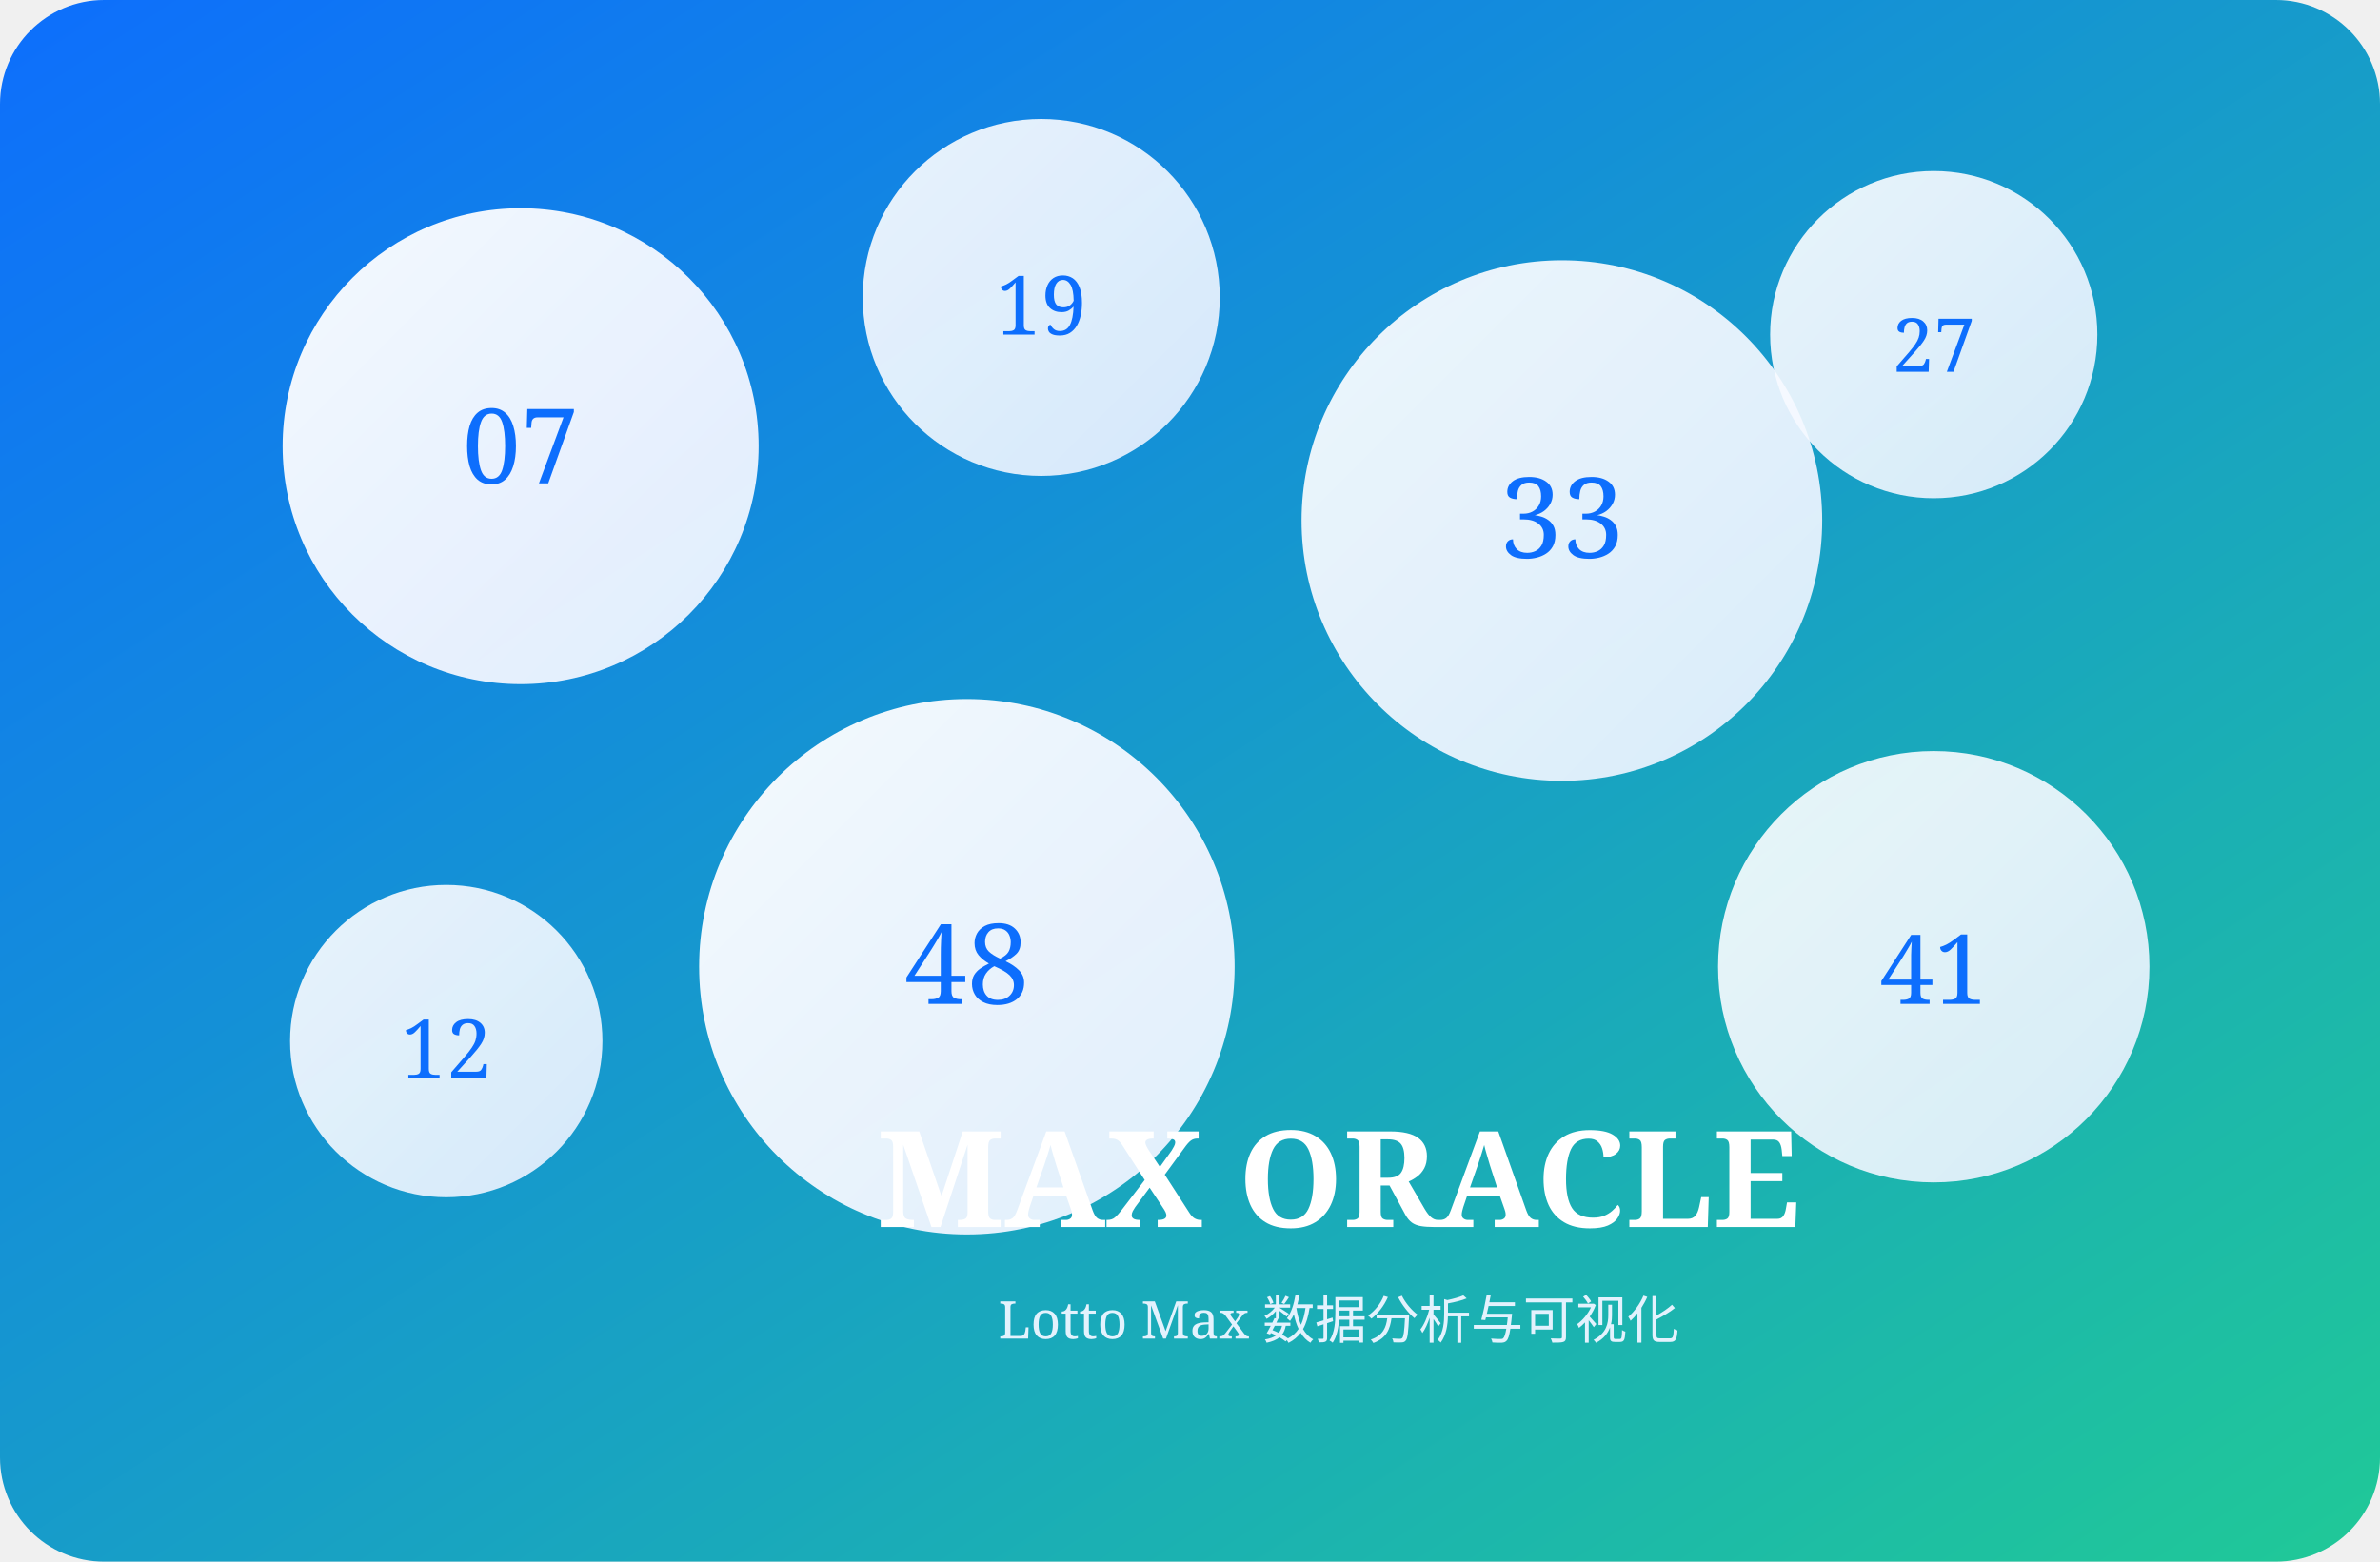
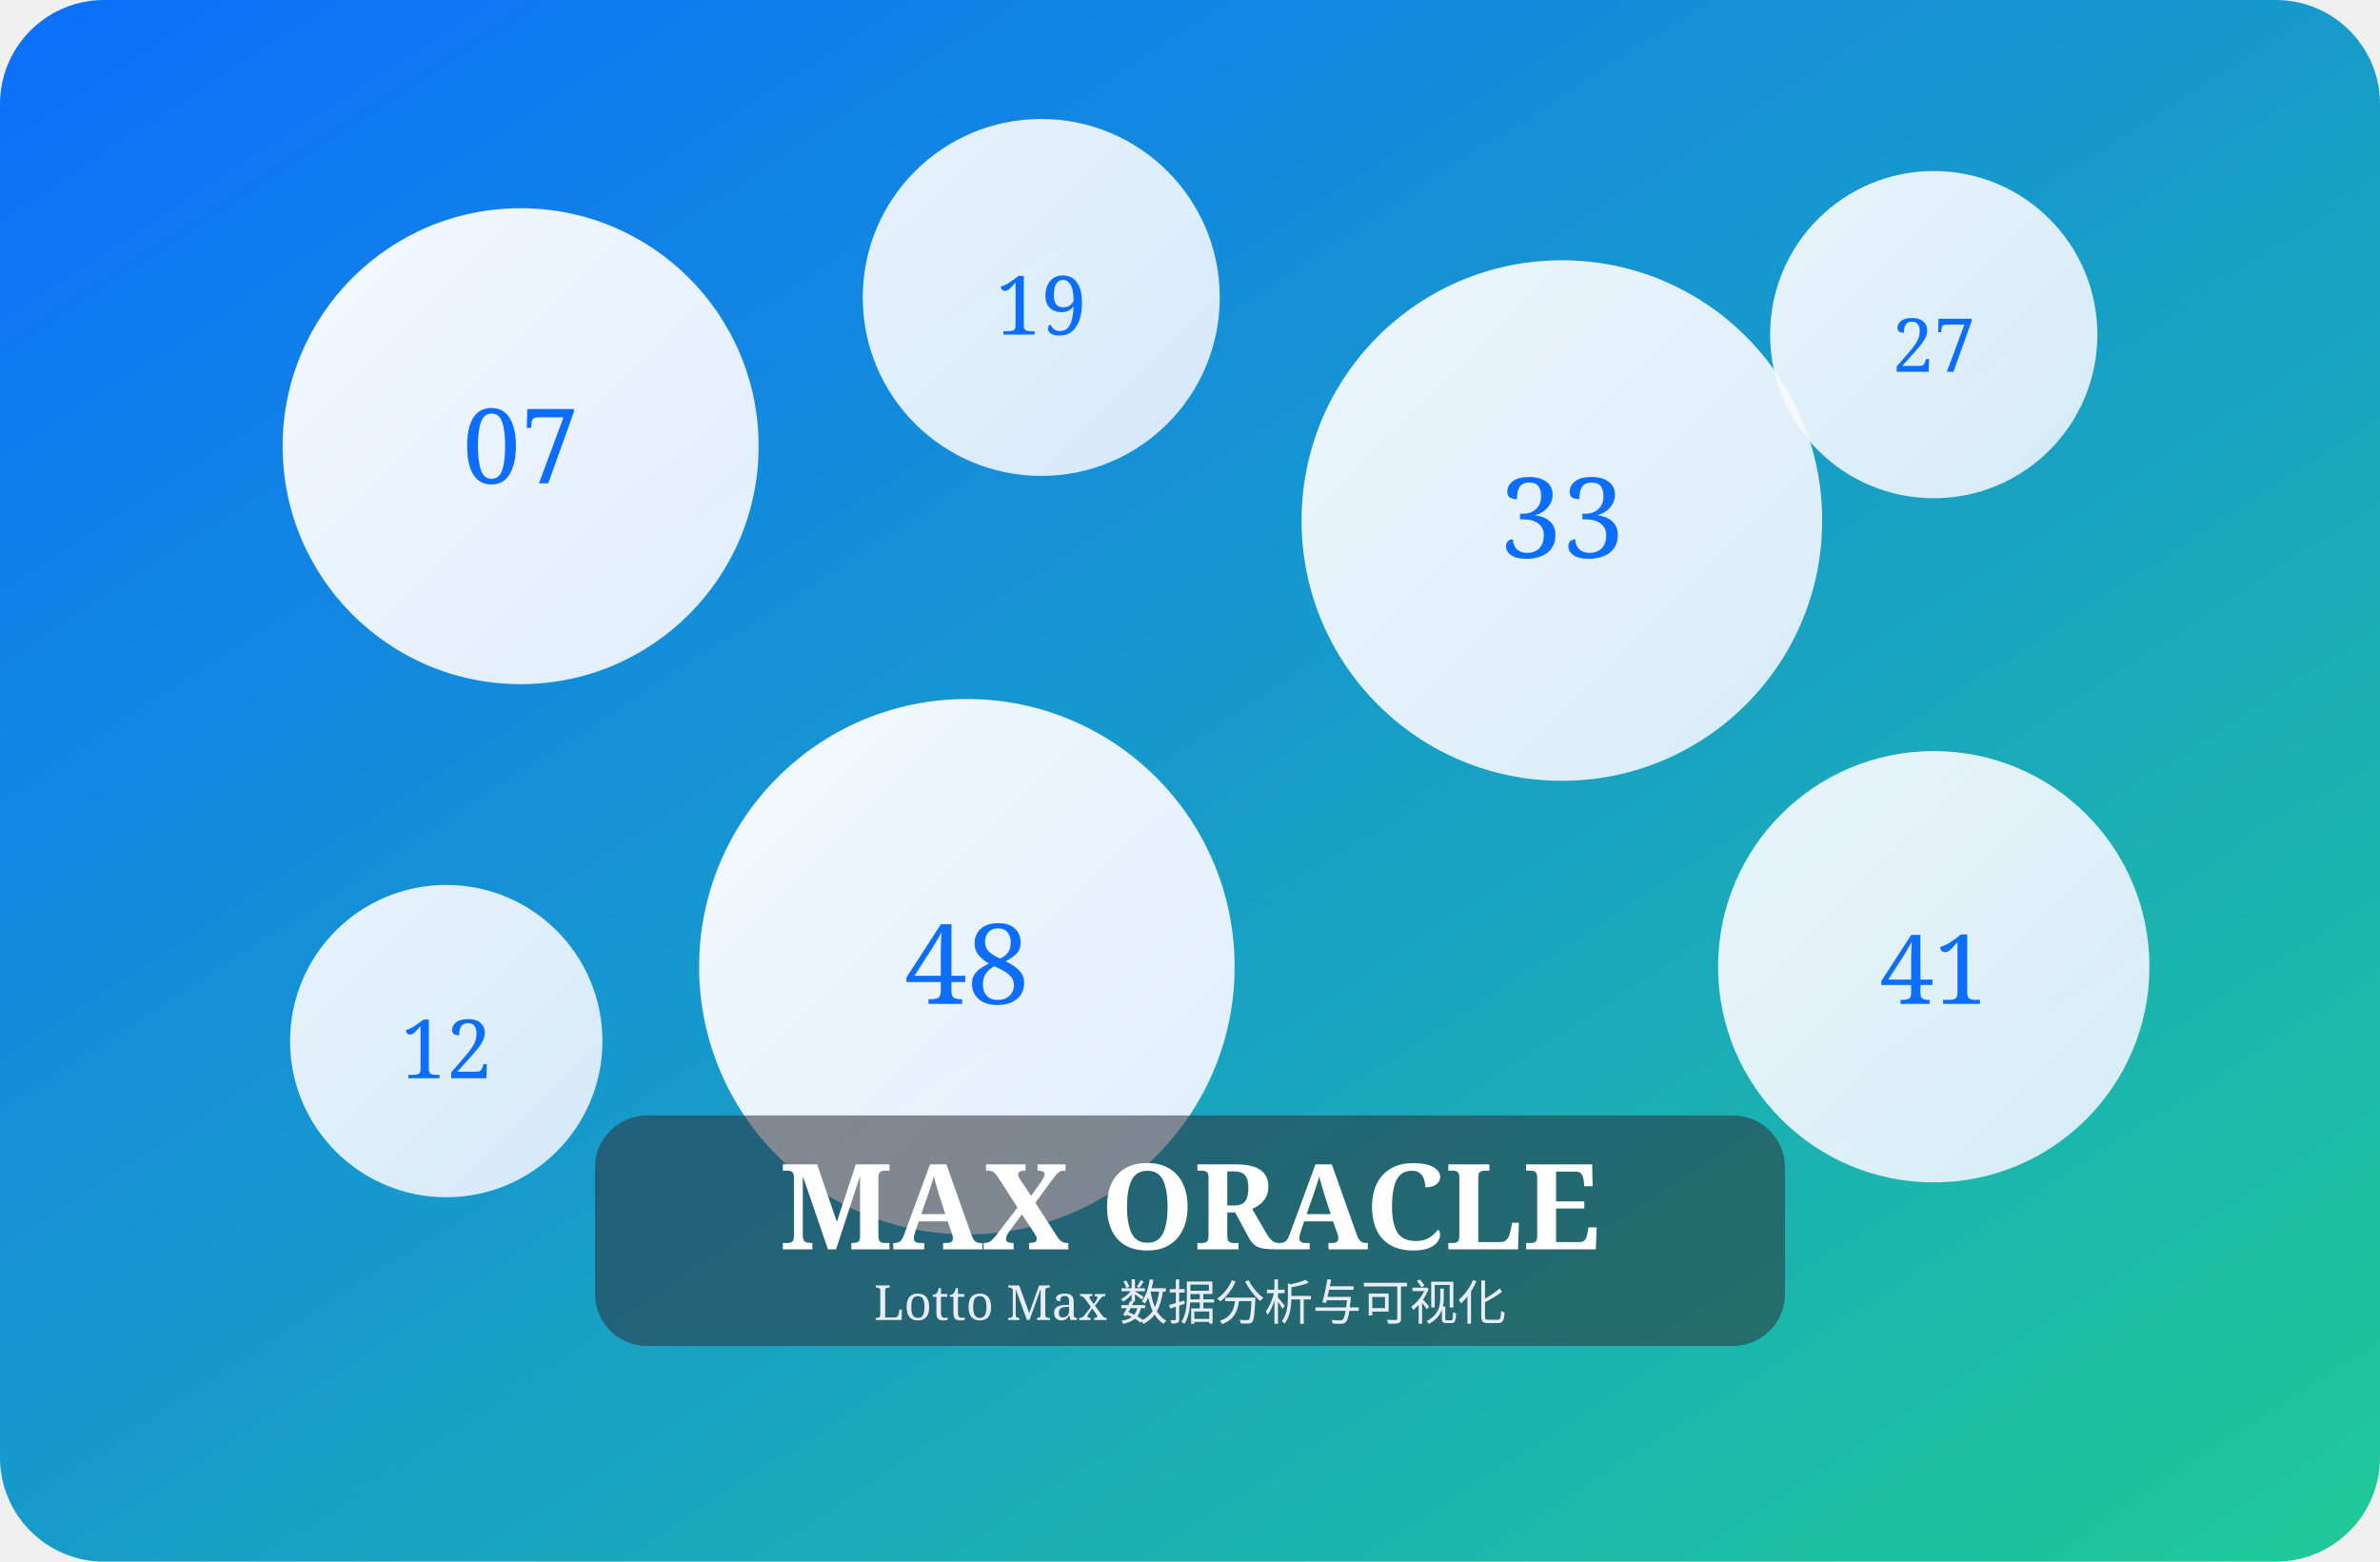
<svg xmlns="http://www.w3.org/2000/svg" width="640" height="420" viewBox="0 0 640 420" fill="none">
  <defs>
    <linearGradient id="bg" x1="0" y1="0" x2="1" y2="1">
      <stop offset="0%" stop-color="#0d6efd" />
      <stop offset="100%" stop-color="#20c997" />
    </linearGradient>
    <linearGradient id="ball" x1="0" y1="0" x2="1" y2="1">
      <stop offset="0%" stop-color="#ffffff" />
      <stop offset="100%" stop-color="#e9f1ff" />
    </linearGradient>
  </defs>
  <rect x="0" y="0" width="640" height="420" rx="28" fill="url(#bg)" />
  <circle cx="140" cy="120" r="64" fill="url(#ball)" opacity="0.95" />
  <circle cx="280" cy="80" r="48" fill="url(#ball)" opacity="0.9" />
  <circle cx="420" cy="140" r="70" fill="url(#ball)" opacity="0.92" />
  <circle cx="520" cy="90" r="44" fill="url(#ball)" opacity="0.9" />
  <circle cx="520" cy="260" r="58" fill="url(#ball)" opacity="0.9" />
  <circle cx="260" cy="260" r="72" fill="url(#ball)" opacity="0.95" />
  <circle cx="120" cy="280" r="42" fill="url(#ball)" opacity="0.9" />
  <text x="140" y="130" font-size="28" font-family="'Noto Serif SC', serif" fill="#0d6efd" text-anchor="middle">07</text>
  <text x="280" y="90" font-size="22" font-family="'Noto Serif SC', serif" fill="#0d6efd" text-anchor="middle">19</text>
  <text x="420" y="150" font-size="30" font-family="'Noto Serif SC', serif" fill="#0d6efd" text-anchor="middle">33</text>
  <text x="520" y="100" font-size="20" font-family="'Noto Serif SC', serif" fill="#0d6efd" text-anchor="middle">27</text>
  <text x="520" y="270" font-size="26" font-family="'Noto Serif SC', serif" fill="#0d6efd" text-anchor="middle">41</text>
  <text x="260" y="270" font-size="30" font-family="'Noto Serif SC', serif" fill="#0d6efd" text-anchor="middle">48</text>
  <text x="120" y="290" font-size="22" font-family="'Noto Serif SC', serif" fill="#0d6efd" text-anchor="middle">12</text>
-   <text x="360" y="330" font-size="36" font-family="'Noto Serif SC', serif" fill="#ffffff" font-weight="700" text-anchor="middle">MAX ORACLE</text>
-   <text x="360" y="360" font-size="14" font-family="'Noto Serif SC', serif" fill="#e3f2fd" text-anchor="middle">Lotto Max 数据分析与可视化</text>
+   <rect x="160" y="300" width="320" height="62" rx="14" fill="#2b2f38" opacity="0.55" />
+   <text x="320" y="336" font-size="32" font-family="'Noto Serif SC', serif" fill="#ffffff" font-weight="700" text-anchor="middle">MAX ORACLE</text>
+   <text x="320" y="355" font-size="13" font-family="'Noto Serif SC', serif" fill="#e8edf5" text-anchor="middle">Lotto Max 数据分析与可视化</text>
</svg>
